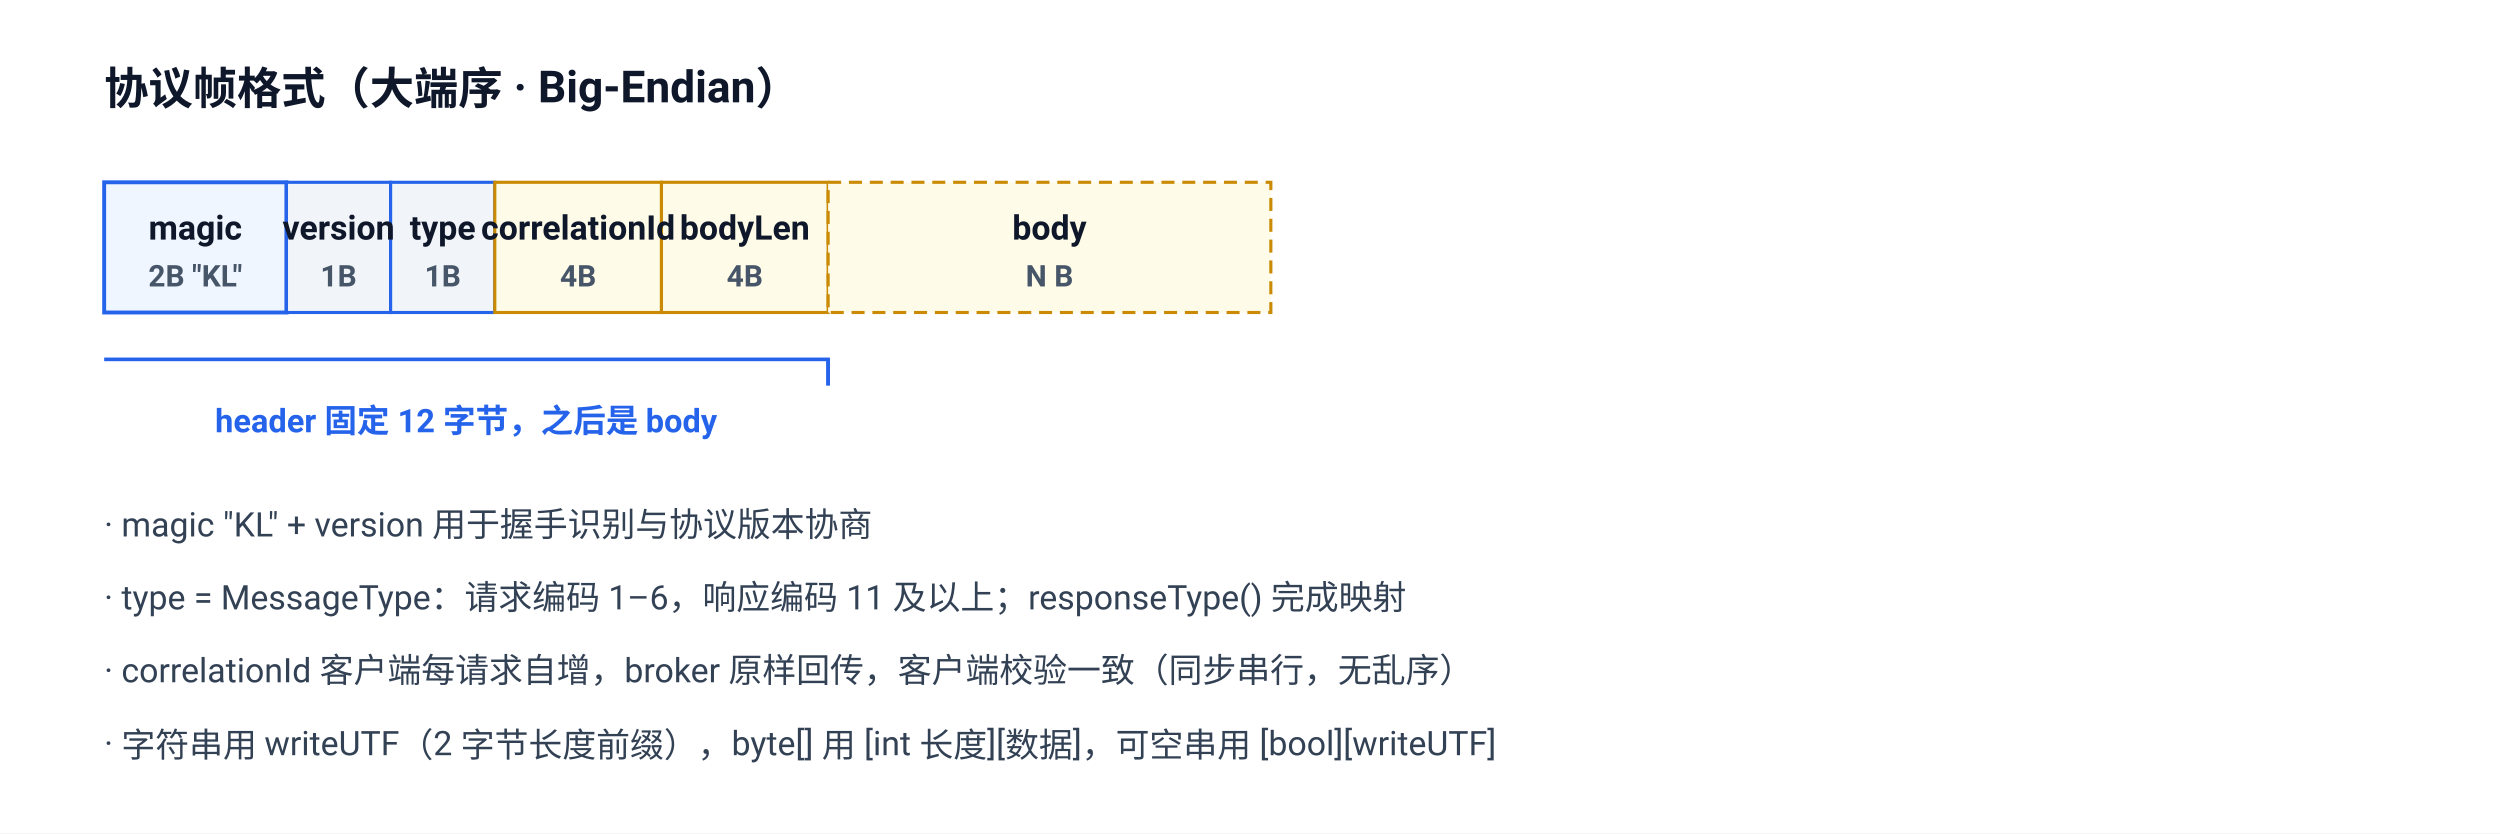
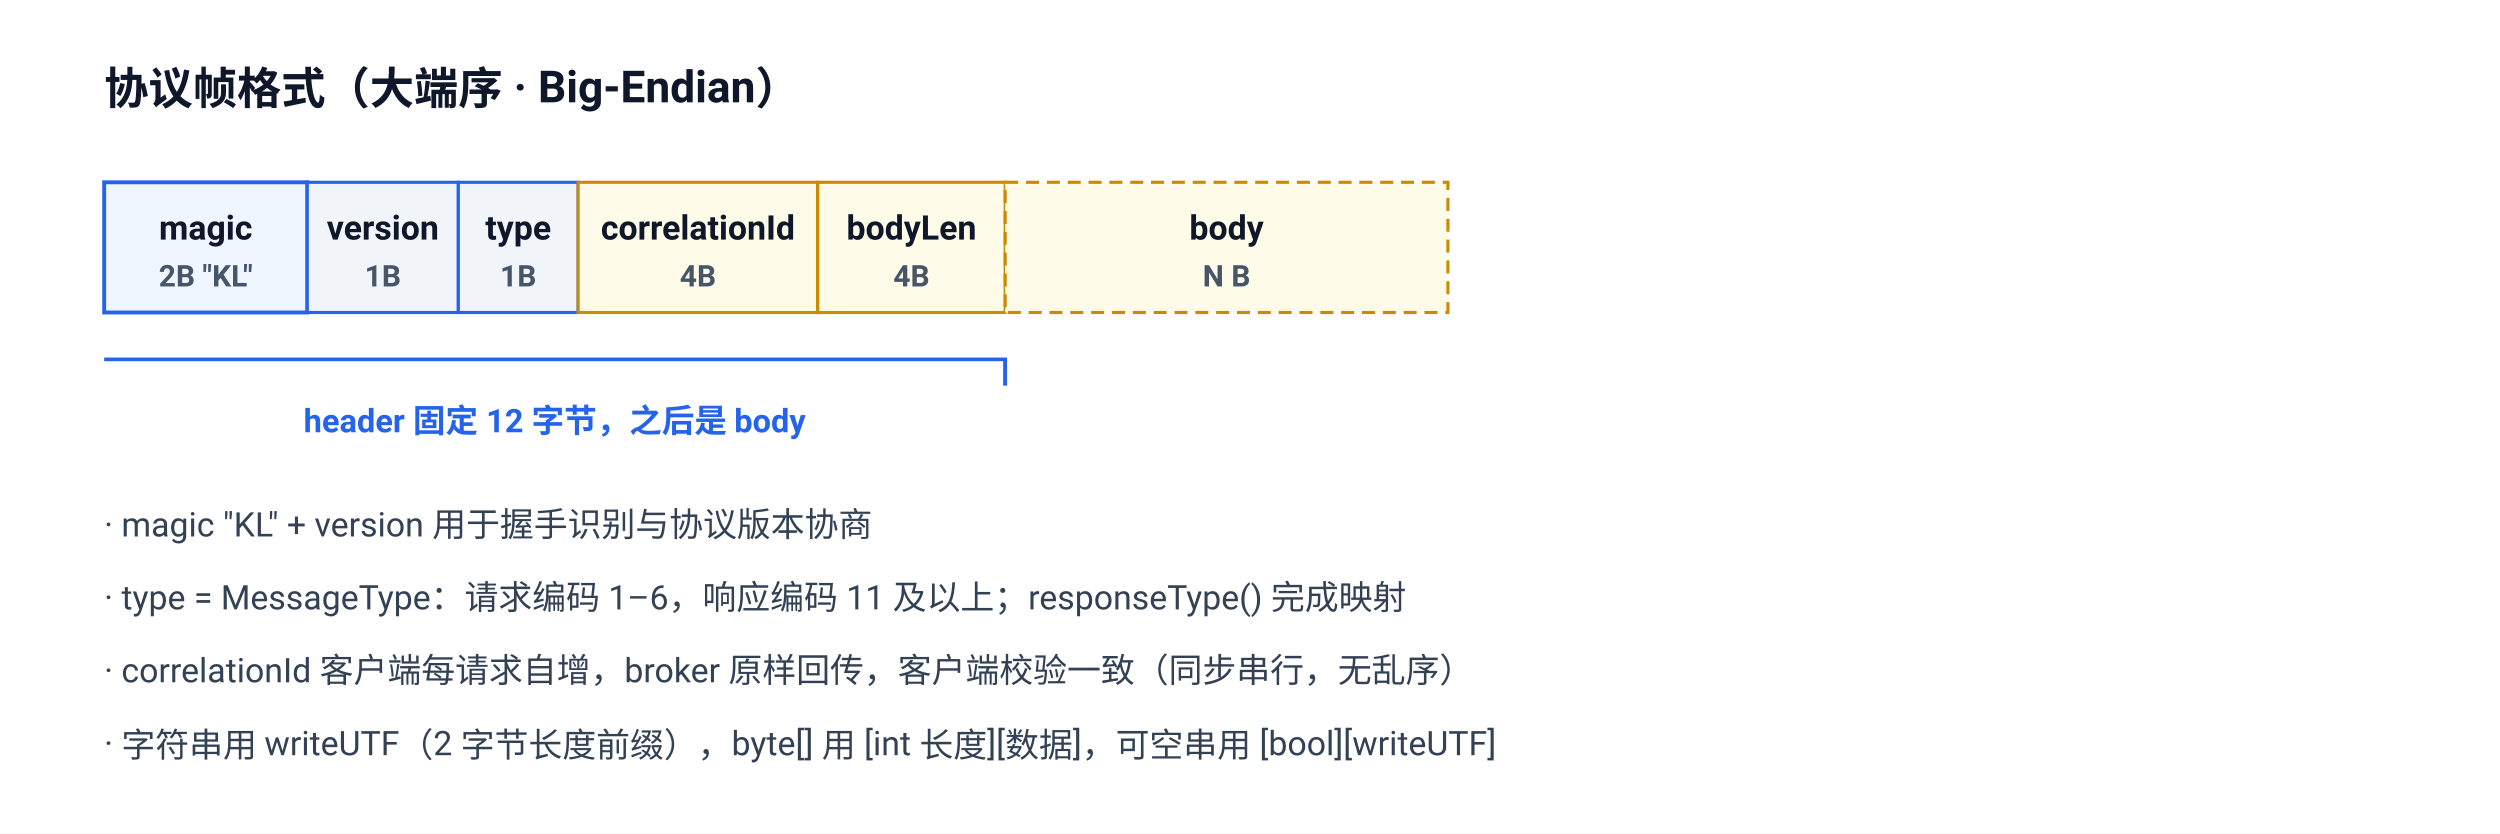
<svg xmlns="http://www.w3.org/2000/svg" width="960" height="320" viewBox="0 0 960 320" font-family="system-ui, -apple-system, 'Segoe UI', Roboto, 'PingFang SC', 'Microsoft YaHei', 'Noto Sans CJK SC', sans-serif">
  <rect x="0" y="0" width="960" height="320" fill="#ffffff" />
  <text x="40" y="40" font-size="17" font-weight="700" fill="#0f172a">协议帧格式（大端序 · Big-Endian）</text>
-   <rect x="40" y="70" width="70" height="50" fill="#eff6ff" stroke="#2563eb" stroke-width="1.5" />
-   <rect x="110" y="70" width="40" height="50" fill="#f1f5f9" stroke="#2563eb" stroke-width="1.2" />
-   <rect x="150" y="70" width="40" height="50" fill="#f1f5f9" stroke="#2563eb" stroke-width="1.2" />
-   <rect x="190" y="70" width="64" height="50" fill="#fefce8" stroke="#ca8a04" stroke-width="1.2" />
-   <rect x="254" y="70" width="64" height="50" fill="#fefce8" stroke="#ca8a04" stroke-width="1.2" />
-   <rect x="318" y="70" width="170" height="50" fill="#fefce8" stroke="#ca8a04" stroke-width="1.2" stroke-dasharray="5 3" />
+   <rect x="40" y="70" width="78" height="50" fill="#eff6ff" stroke="#2563eb" stroke-width="1.5" />
+   <rect x="118" y="70" width="58" height="50" fill="#f1f5f9" stroke="#2563eb" stroke-width="1.2" />
+   <rect x="176" y="70" width="46" height="50" fill="#f1f5f9" stroke="#2563eb" stroke-width="1.2" />
+   <rect x="222" y="70" width="92" height="50" fill="#fefce8" stroke="#ca8a04" stroke-width="1.2" />
+   <rect x="314" y="70" width="72" height="50" fill="#fefce8" stroke="#ca8a04" stroke-width="1.2" />
+   <rect x="386" y="70" width="170" height="50" fill="#fefce8" stroke="#ca8a04" stroke-width="1.2" stroke-dasharray="5 3" />
  <g font-size="13" fill="#0f172a" text-anchor="middle" font-weight="600">
-     <text x="75" y="92">magic</text>
-     <text x="75" y="110" font-size="11.5" fill="#475569">2B "KL"</text>
-     <text x="130" y="92">version</text>
-     <text x="130" y="110" font-size="11.5" fill="#475569">1B</text>
-     <text x="170" y="92">type</text>
-     <text x="170" y="110" font-size="11.5" fill="#475569">1B</text>
-     <text x="222" y="92">correlationId</text>
-     <text x="222" y="110" font-size="11.5" fill="#475569">4B</text>
-     <text x="286" y="92">bodyLen</text>
-     <text x="286" y="110" font-size="11.5" fill="#475569">4B</text>
-     <text x="403" y="92">body</text>
-     <text x="403" y="110" font-size="11.5" fill="#475569">N B</text>
+     <text x="79" y="92">magic</text>
+     <text x="79" y="110" font-size="11.5" fill="#475569">2B "KL"</text>
+     <text x="147" y="92">version</text>
+     <text x="147" y="110" font-size="11.5" fill="#475569">1B</text>
+     <text x="199" y="92">type</text>
+     <text x="199" y="110" font-size="11.5" fill="#475569">1B</text>
+     <text x="268" y="92">correlationId</text>
+     <text x="268" y="110" font-size="11.5" fill="#475569">4B</text>
+     <text x="350" y="92">bodyLen</text>
+     <text x="350" y="110" font-size="11.5" fill="#475569">4B</text>
+     <text x="471" y="92">body</text>
+     <text x="471" y="110" font-size="11.5" fill="#475569">N B</text>
  </g>
-   <path d="M 40 138 h 278 v 10" fill="none" stroke="#2563eb" stroke-width="1.4" />
-   <path d="M 318 138 v 10" fill="none" stroke="#2563eb" stroke-width="1.4" />
-   <text x="179" y="166" font-size="12.5" font-weight="600" fill="#2563eb" text-anchor="middle">header 固定 12 字节，之后是 body</text>
+   <path d="M 40 138 h 346 v 10" fill="none" stroke="#2563eb" stroke-width="1.4" />
+   <path d="M 386 138 v 10" fill="none" stroke="#2563eb" stroke-width="1.4" />
+   <text x="213" y="166" font-size="12.5" font-weight="600" fill="#2563eb" text-anchor="middle">header 固定 12 字节，之后是 body</text>
  <g font-size="13" fill="#334155">
    <text x="40" y="206">· magic "KL" + version 用于握手识别与协议版本协商</text>
    <text x="40" y="234">· type = MessageType：请求编码 1–6，响应编码 11 及以上；responseType() 完成映射</text>
    <text x="40" y="262">· correlationId 客户端每请求自增，broker 原样回传，客户端校验一致（同步串行，无乱序）</text>
    <text x="40" y="290">· 字符串用 writeUTF（2 字节长度前缀），byte[] 用 [int 长度][数据]，可空串用 [bool][writeUTF]</text>
  </g>
</svg>
